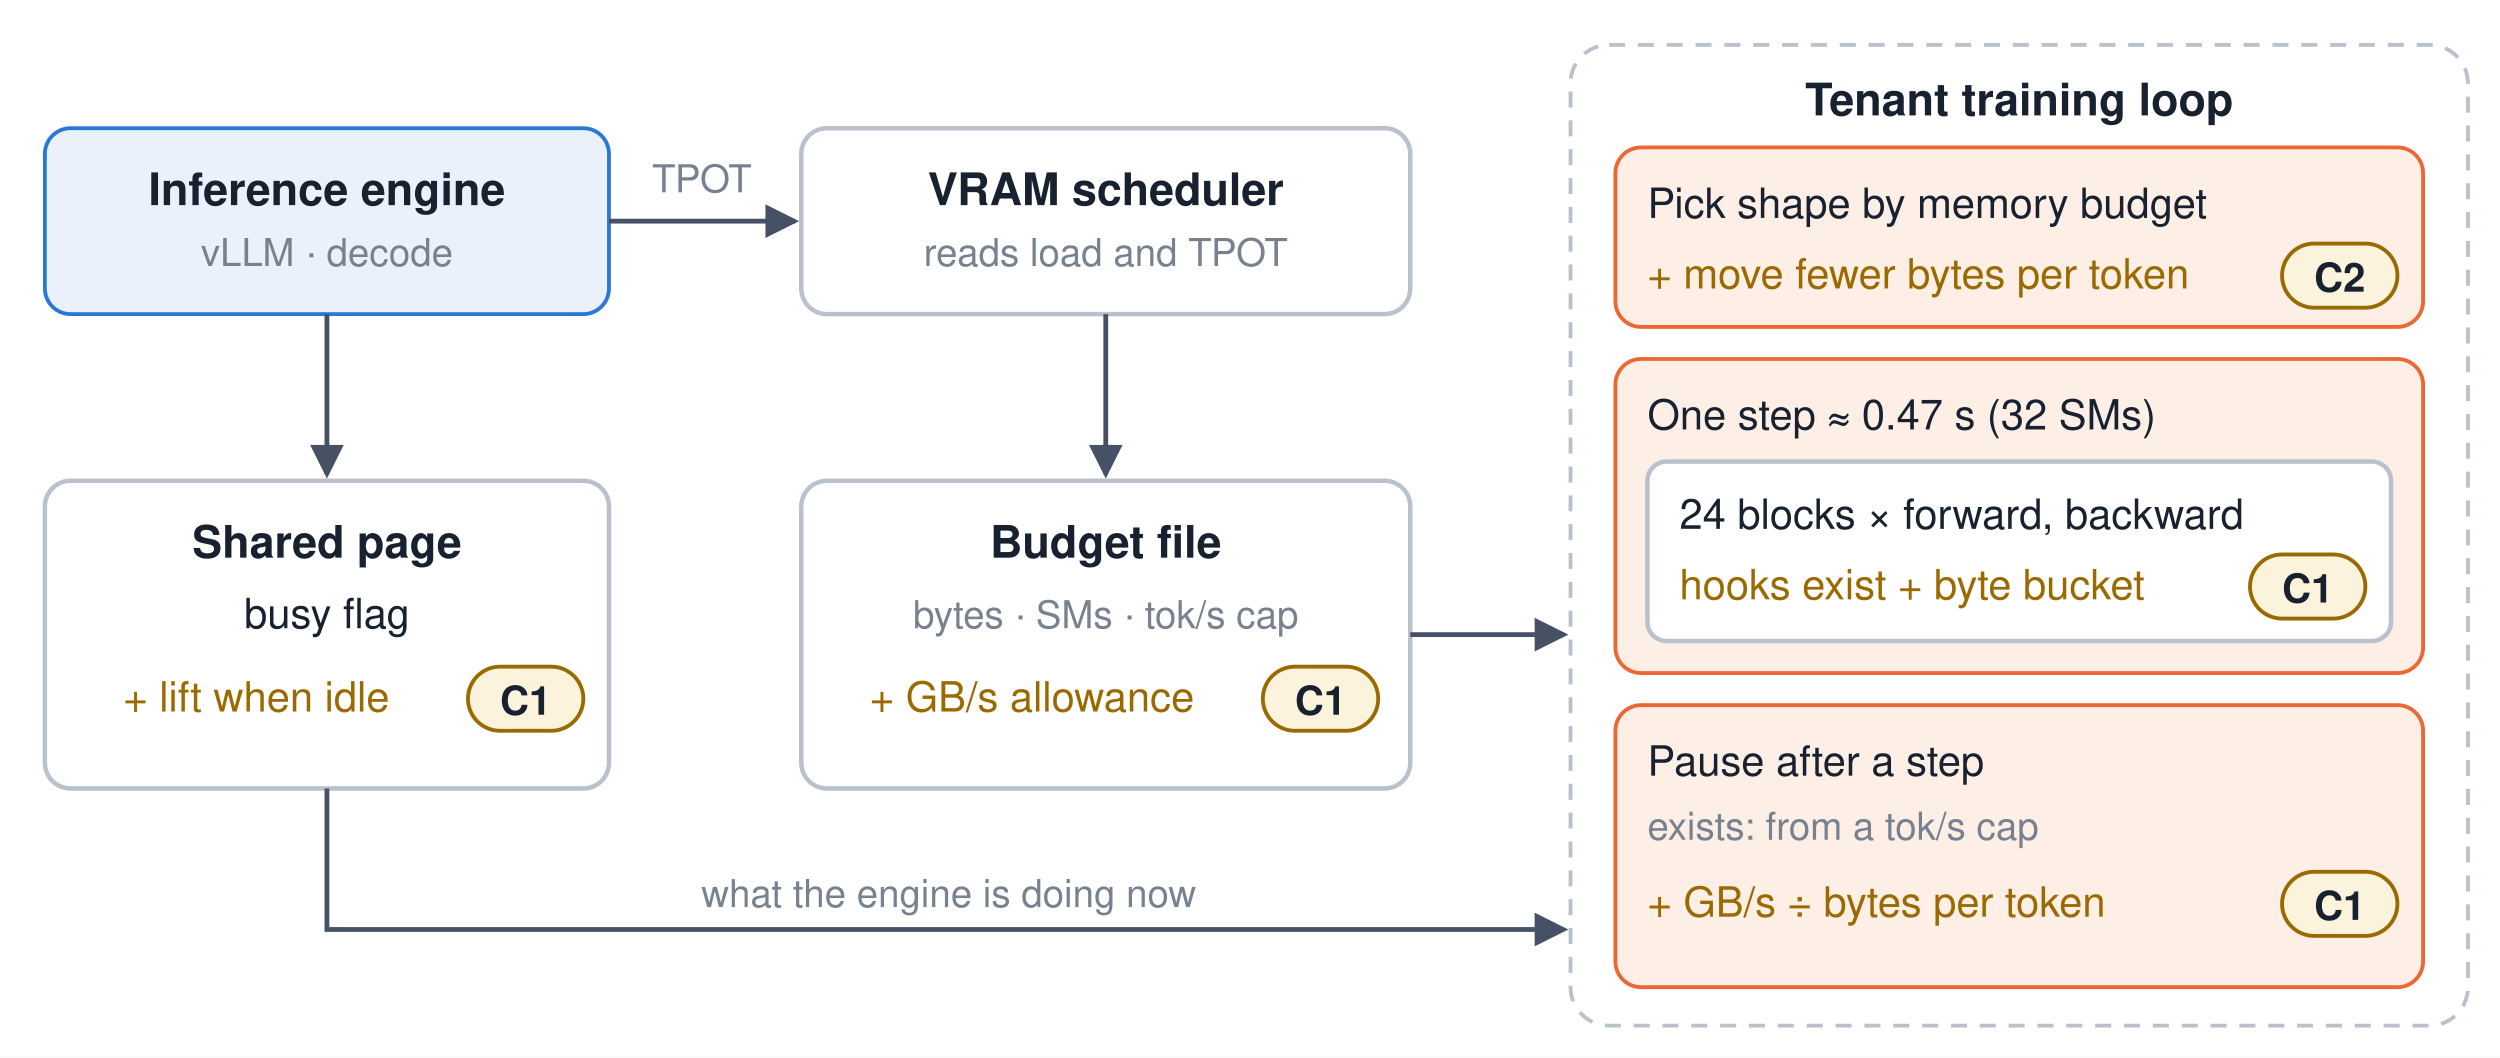
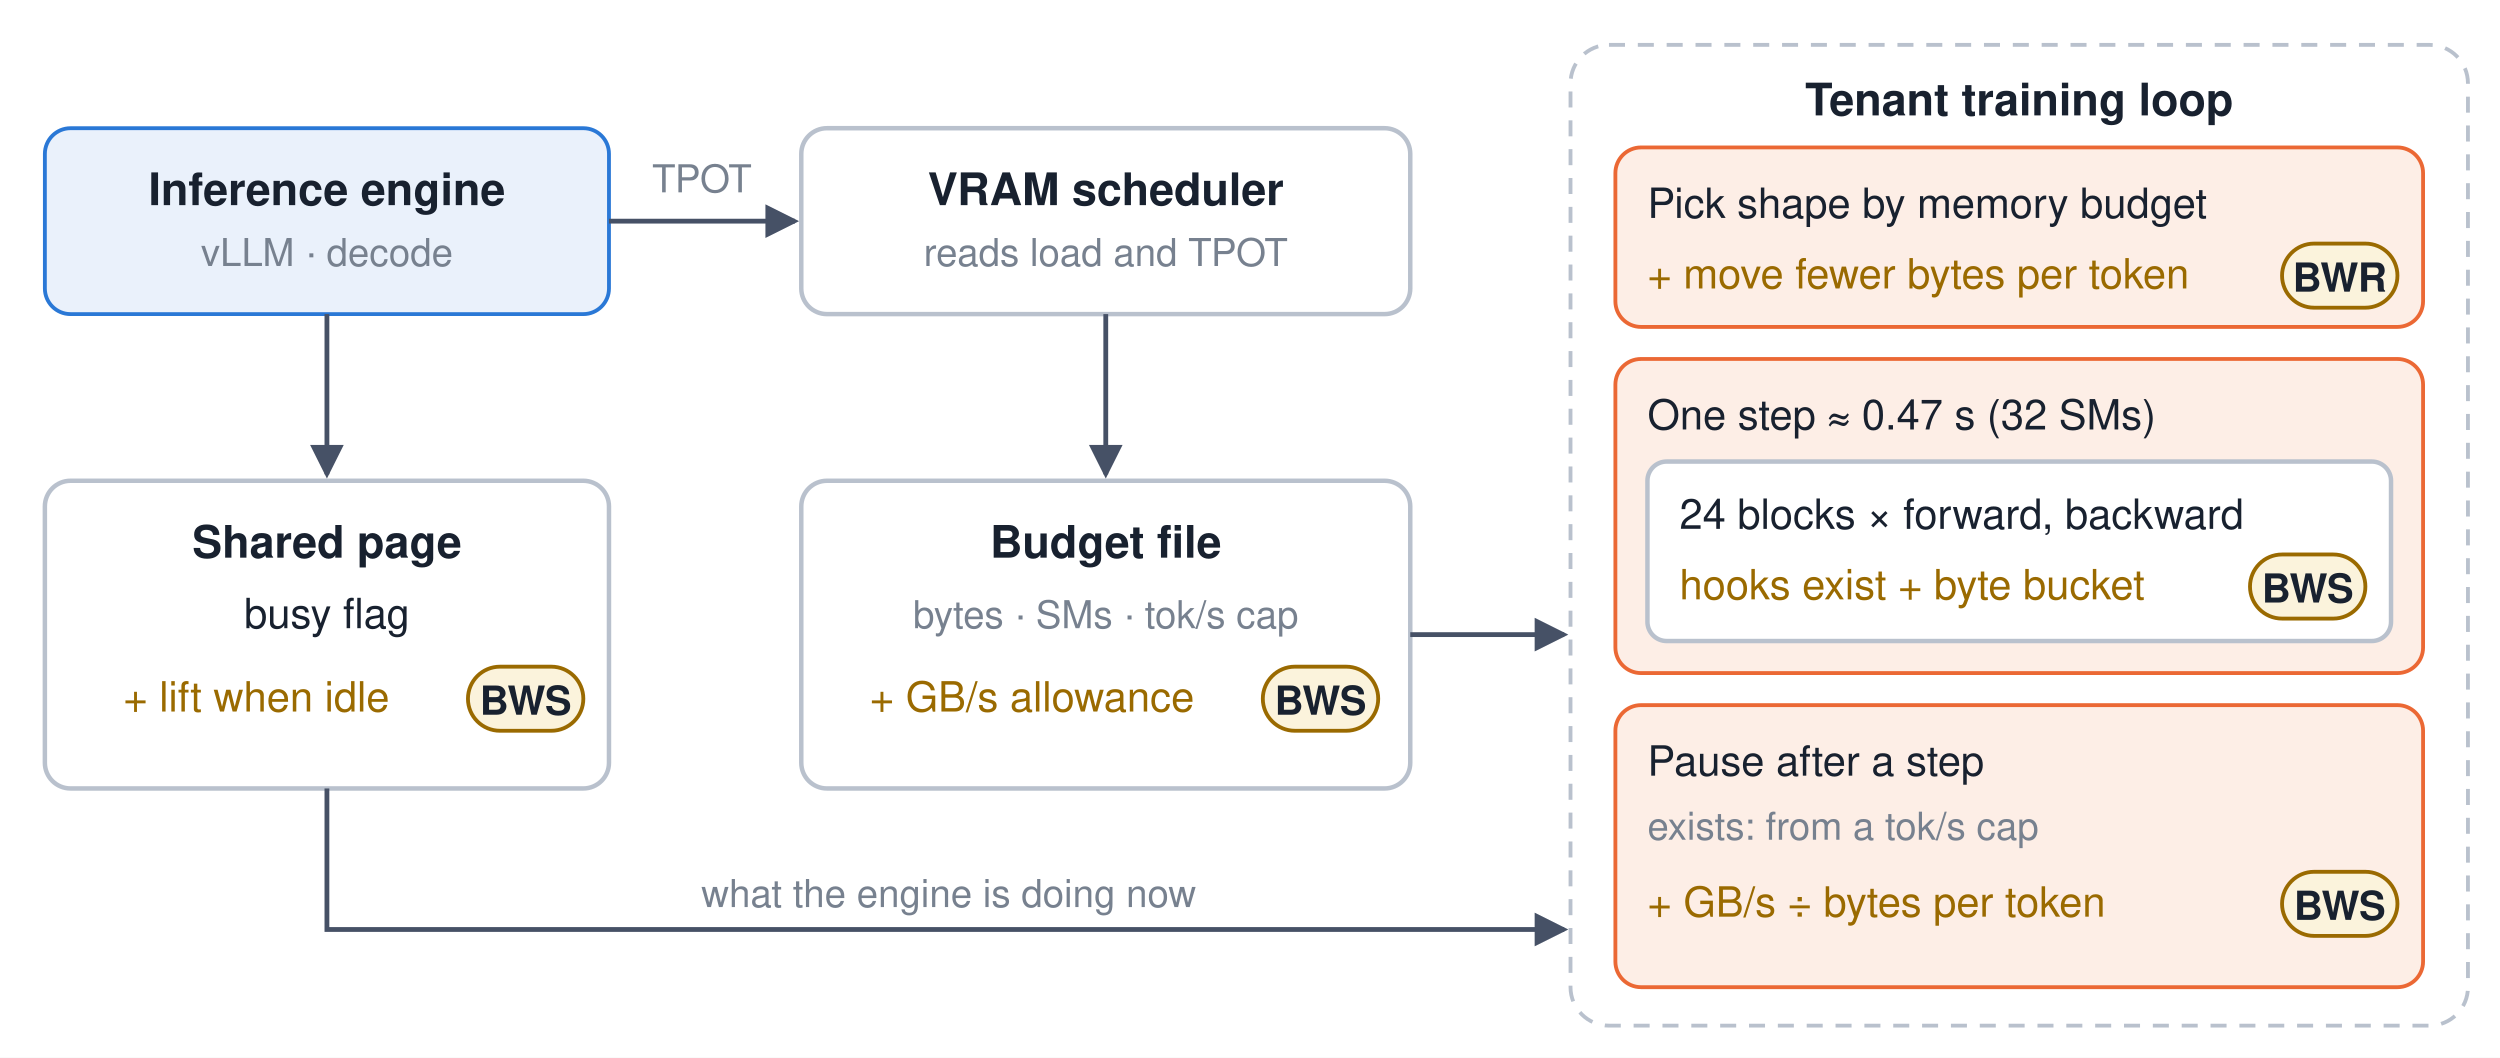
<svg xmlns="http://www.w3.org/2000/svg" viewBox="0 0 780 330" width="780" height="330" role="img" aria-labelledby="pm-t">
  <style>svg{background:#fff} text{font-family:"IBM Plex Sans","Segoe UI",Helvetica,Arial,sans-serif}
.d-box{fill:#ffffff;stroke:#b9c1cd;stroke-width:1.4}.d-soft{fill:#eaf1fb;stroke:#2a78d6;stroke-width:1.2}.d-ten{fill:#fdeee6;stroke:#eb6834;stroke-width:1.2}
.d-bad{fill:#fbecec;stroke:#cf3a3a;stroke-width:1.4}.d-good{fill:#e7f5ee;stroke:#178a58;stroke-width:1.2}.d-warn{fill:#fbf3dc;stroke:#9a6a00;stroke-width:1.2}
.d-zone{fill:none;stroke:#b9c1cd;stroke-width:1.2;stroke-dasharray:5 4}.d-t{fill:#18212f;font-size:13px}.d-b{fill:#18212f;font-size:14px;font-weight:600}
.d-m{fill:#77818f;font-size:12px}.d-r{fill:#cf3a3a;font-size:12.5px;font-weight:600}.d-g{fill:#178a58;font-size:12.5px;font-weight:600}.d-ln{stroke:#465166;stroke-width:1.5;fill:none}</style>
  <rect width="780" height="330" fill="#fff" />
  <defs>
    <marker id="pm-arr" viewBox="0 0 8 8" refX="7" refY="4" markerWidth="7" markerHeight="7" orient="auto">
      <path d="M0 0L8 4L0 8z" style="fill:#465166" />
    </marker>
  </defs>
  <g id="pm-eng">
    <rect class="d-soft" x="14" y="40" width="176" height="58" rx="8" />
    <text class="d-b" x="102" y="64" text-anchor="middle">Inference engine</text>
    <text class="d-m" x="102" y="83" text-anchor="middle">vLLM · decode</text>
  </g>
  <g id="pm-sch">
    <rect class="d-box" x="250" y="40" width="190" height="58" rx="8" />
    <text class="d-b" x="345" y="64" text-anchor="middle">VRAM scheduler</text>
    <text class="d-m" x="345" y="83" text-anchor="middle">reads load and TPOT</text>
  </g>
  <path class="d-ln" d="M190 69H248" marker-end="url(#pm-arr)" />
  <text class="d-m" x="219" y="60" text-anchor="middle">TPOT</text>
  <g id="pm-page">
    <rect class="d-box" x="14" y="150" width="176" height="96" rx="8" />
    <text class="d-b" x="102" y="174" text-anchor="middle">Shared page</text>
    <text class="d-t" x="102" y="196" text-anchor="middle">busy flag</text>
    <text class="d-t" x="80" y="222" text-anchor="middle" style="fill:#9a6a00">+ lift when idle</text>
    <rect class="d-warn" x="146" y="208" width="36" height="20" rx="10" />
-     <text class="d-b" x="164" y="223" text-anchor="middle" style="font-size:12.5px">C1</text>
+     <text class="d-b" x="164" y="223" text-anchor="middle" style="font-size:12.5px">BWS</text>
  </g>
  <path class="d-ln" d="M102 98V148" marker-end="url(#pm-arr)" />
  <g id="pm-bud">
    <rect class="d-box" x="250" y="150" width="190" height="96" rx="8" />
    <text class="d-b" x="345" y="174" text-anchor="middle">Budget file</text>
    <text class="d-m" x="345" y="196" text-anchor="middle">bytes · SMs · tok/s cap</text>
    <text class="d-t" x="322" y="222" text-anchor="middle" style="fill:#9a6a00">+ GB/s allowance</text>
    <rect class="d-warn" x="394" y="208" width="36" height="20" rx="10" />
-     <text class="d-b" x="412" y="223" text-anchor="middle" style="font-size:12.5px">C1</text>
+     <text class="d-b" x="412" y="223" text-anchor="middle" style="font-size:12.5px">BWS</text>
  </g>
  <path class="d-ln" d="M345 98V148" marker-end="url(#pm-arr)" />
  <path class="d-ln" d="M440 198H488" marker-end="url(#pm-arr)" />
  <path class="d-ln" d="M102 246V290H488" marker-end="url(#pm-arr)" />
  <text class="d-m" x="296" y="283" text-anchor="middle">what the engine is doing now</text>
  <rect class="d-zone" x="490" y="14" width="280" height="306" rx="12" />
  <text class="d-b" x="630" y="36" text-anchor="middle">Tenant training loop</text>
  <g id="pm-shape">
    <rect class="d-ten" x="504" y="46" width="252" height="56" rx="8" />
    <text class="d-t" x="514" y="68">Pick shape by memory budget</text>
    <text class="d-t" x="514" y="90" style="fill:#9a6a00">+ move fewer bytes per token</text>
    <rect class="d-warn" x="712" y="76" width="36" height="20" rx="10" />
-     <text class="d-b" x="730" y="91" text-anchor="middle" style="font-size:12.5px">C2</text>
+     <text class="d-b" x="730" y="91" text-anchor="middle" style="font-size:12.5px">BWR</text>
  </g>
  <g id="pm-step">
    <rect class="d-ten" x="504" y="112" width="252" height="98" rx="8" />
    <text class="d-t" x="514" y="134">One step ≈ 0.47 s (32 SMs)</text>
    <rect class="d-box" x="514" y="144" width="232" height="56" rx="6" />
    <text class="d-t" x="524" y="165">24 blocks × forward, backward</text>
    <text class="d-t" x="524" y="187" style="fill:#9a6a00">hooks exist + byte bucket</text>
    <rect class="d-warn" x="702" y="173" width="36" height="20" rx="10" />
-     <text class="d-b" x="720" y="188" text-anchor="middle" style="font-size:12.5px">C1</text>
+     <text class="d-b" x="720" y="188" text-anchor="middle" style="font-size:12.5px">BWS</text>
  </g>
  <g id="pm-pause">
    <rect class="d-ten" x="504" y="220" width="252" height="88" rx="8" />
    <text class="d-t" x="514" y="242">Pause after a step</text>
    <text class="d-m" x="514" y="262">exists: from a tok/s cap</text>
    <text class="d-t" x="514" y="286" style="fill:#9a6a00">+ GB/s ÷ bytes per token</text>
    <rect class="d-warn" x="712" y="272" width="36" height="20" rx="10" />
-     <text class="d-b" x="730" y="287" text-anchor="middle" style="font-size:12.5px">C1</text>
+     <text class="d-b" x="730" y="287" text-anchor="middle" style="font-size:12.5px">BWS</text>
  </g>
</svg>
